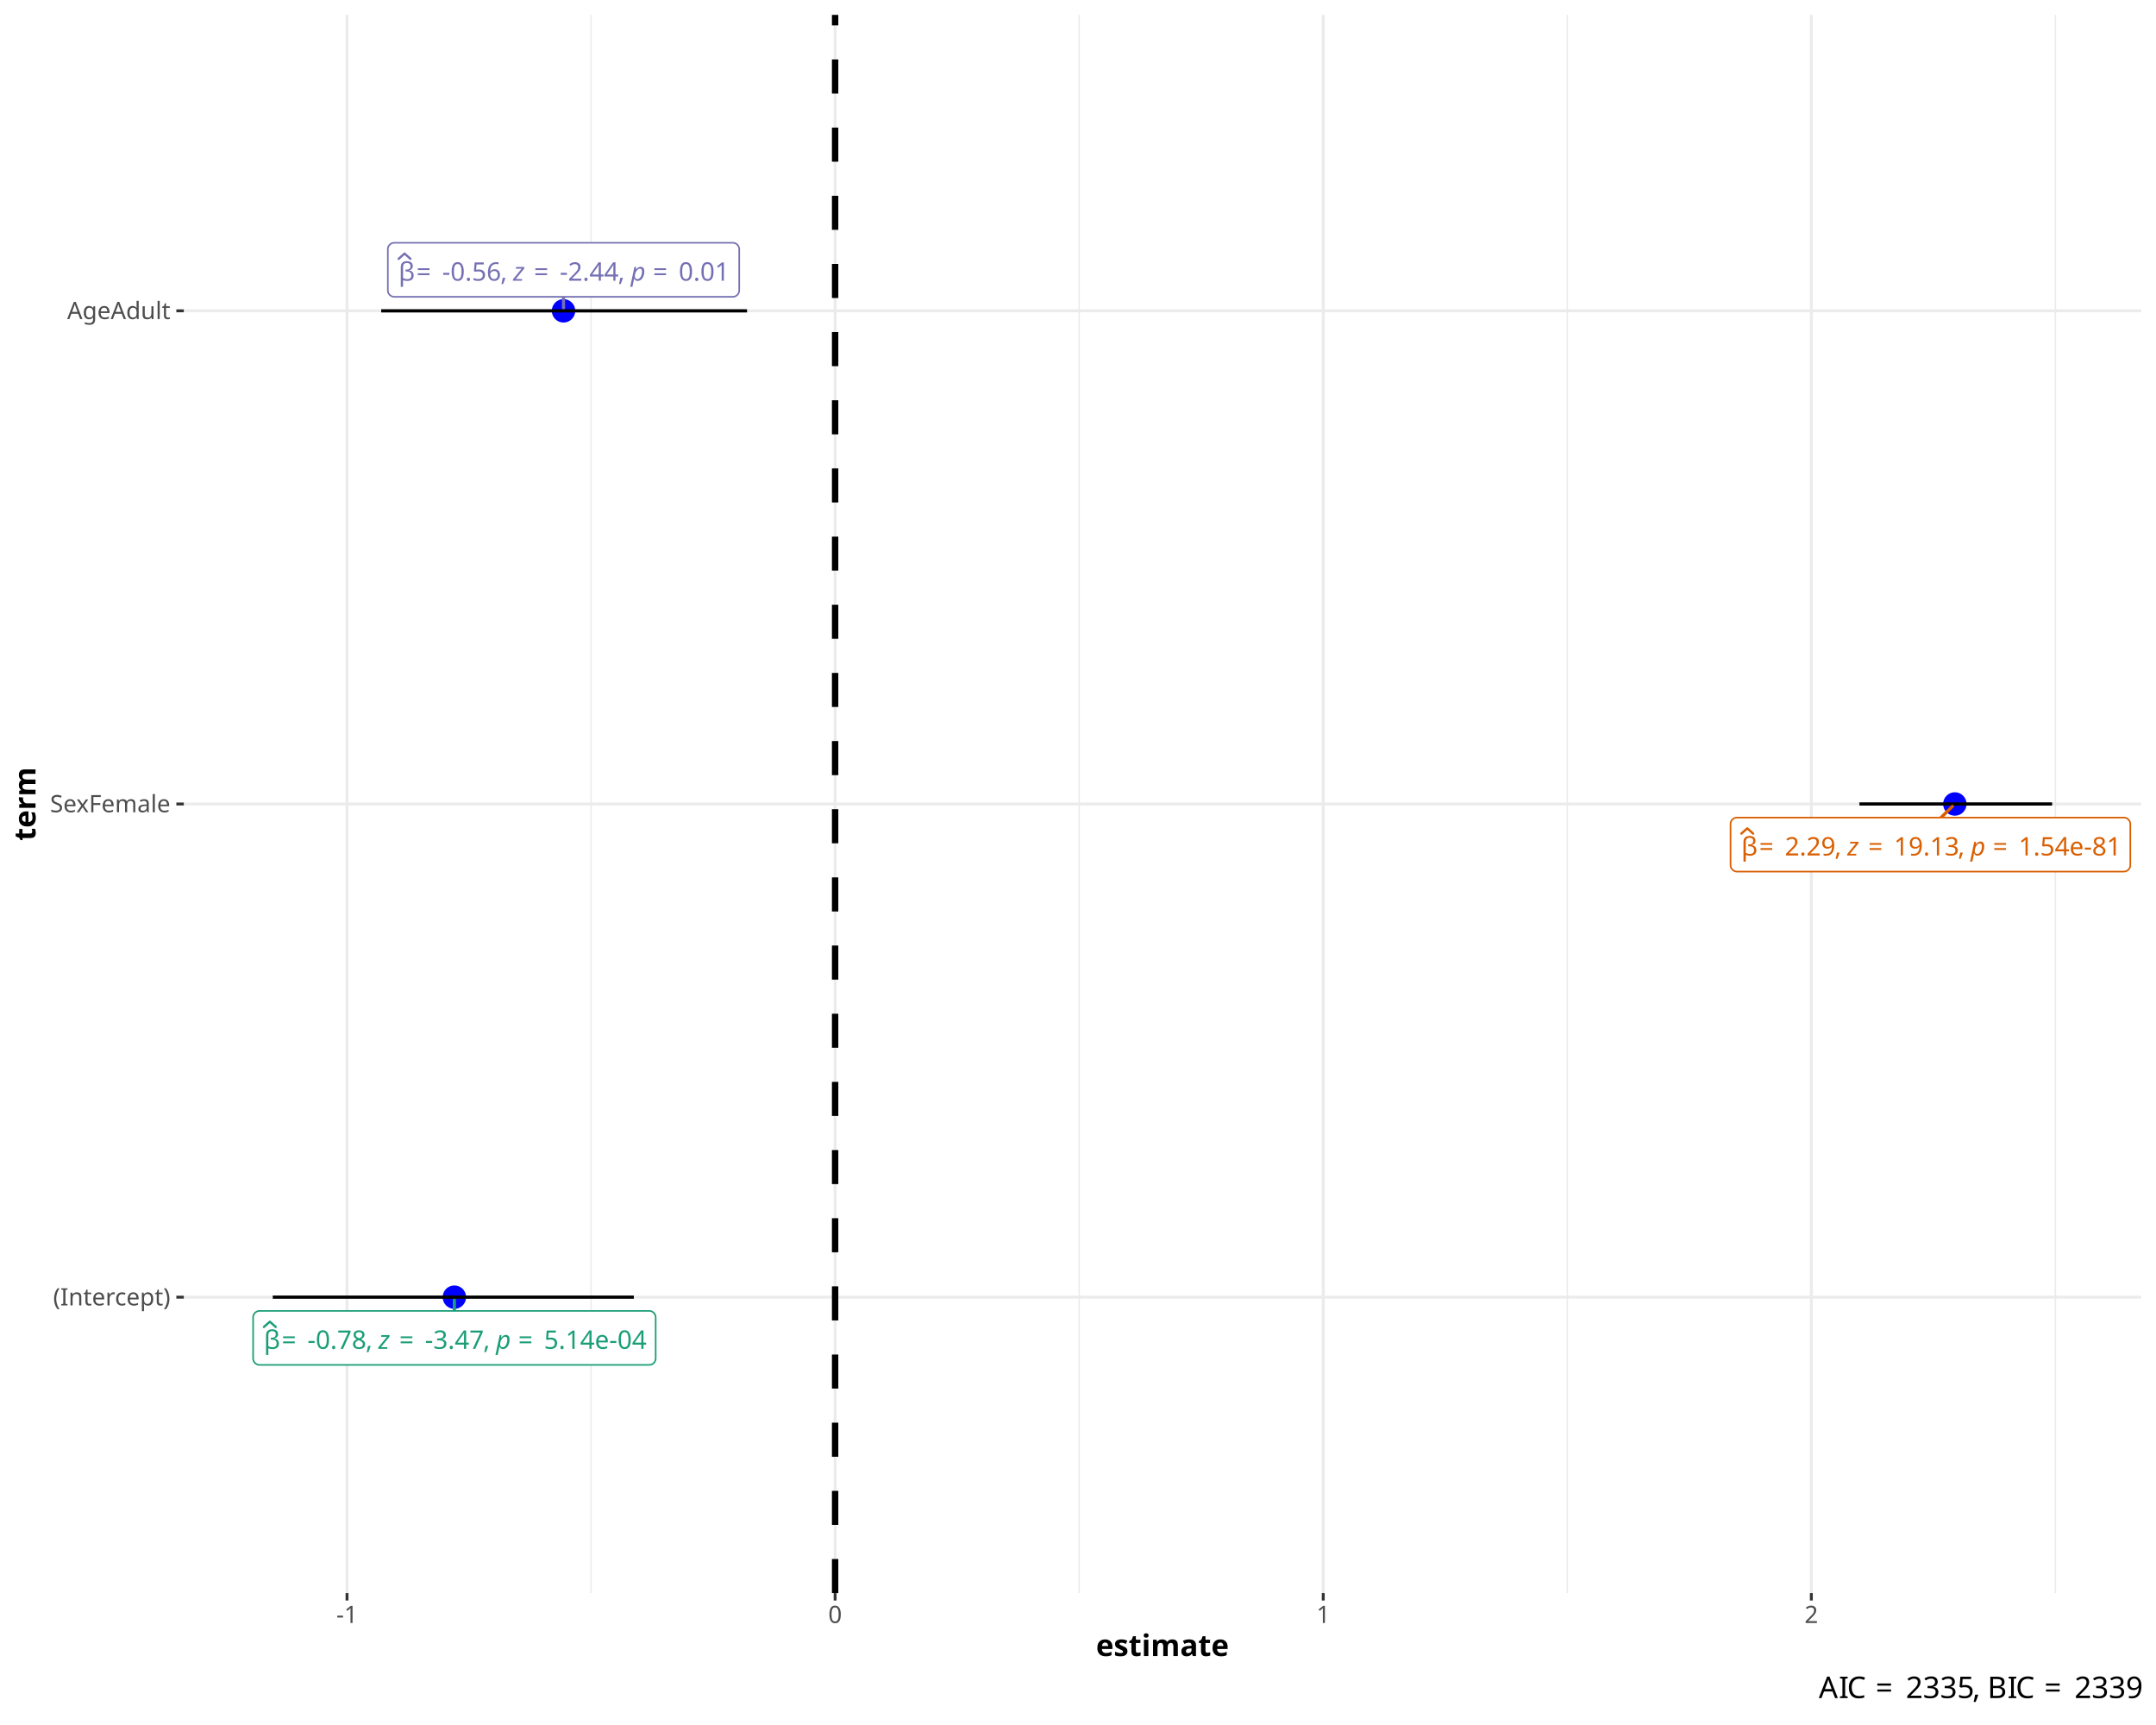
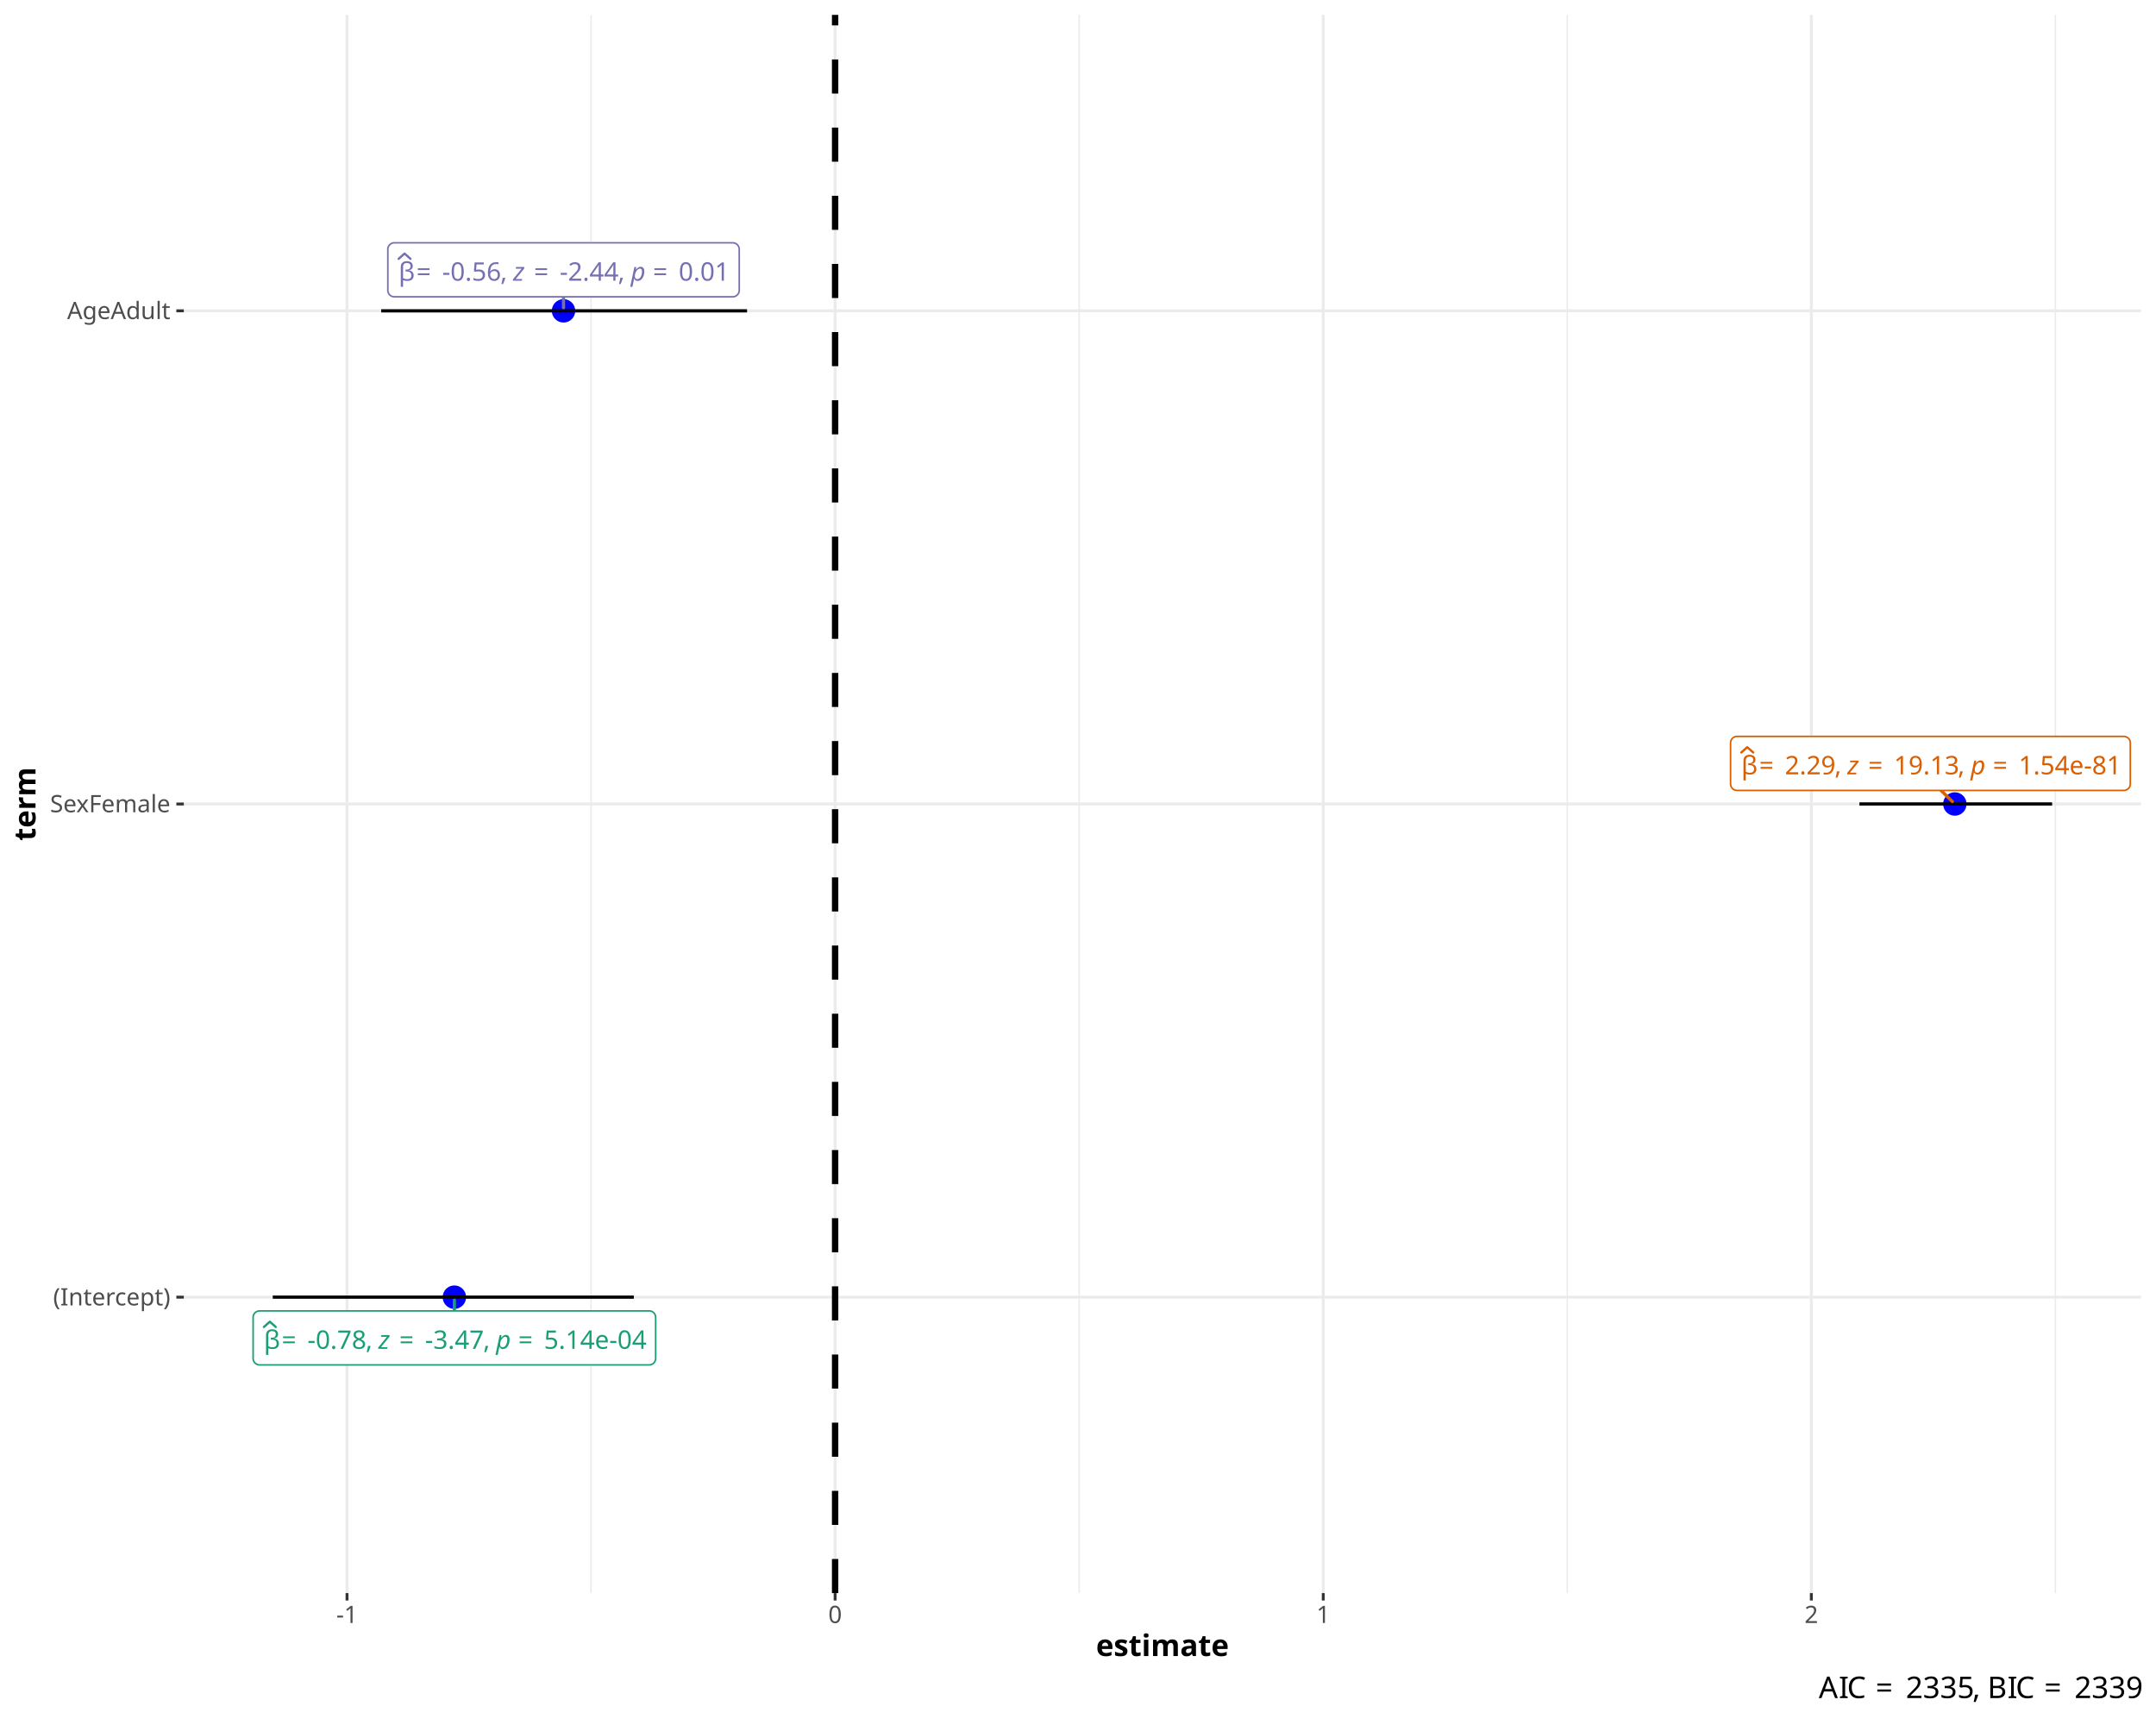
<svg xmlns="http://www.w3.org/2000/svg" class="svglite" data-engine-version="2.0" width="720.00pt" height="576.00pt" viewBox="0 0 720.00 576.00">
  <defs>
    <style type="text/css">
    .svglite line, .svglite polyline, .svglite polygon, .svglite path, .svglite rect, .svglite circle {
      fill: none;
      stroke: #000000;
      stroke-linecap: round;
      stroke-linejoin: round;
      stroke-miterlimit: 10.00;
    }
  </style>
  </defs>
  <rect width="100%" height="100%" style="stroke: none; fill: #FFFFFF;" />
  <defs>
    <clipPath id="cpMC4wMHw3MjAuMDB8MC4wMHw1NzYuMDA=">
      <rect x="0.00" y="0.00" width="720.00" height="576.00" />
    </clipPath>
  </defs>
  <g clip-path="url(#cpMC4wMHw3MjAuMDB8MC4wMHw1NzYuMDA=)">
    <rect x="0.00" y="0.00" width="720.00" height="576.00" style="stroke-width: 0.97; stroke: #FFFFFF; fill: #FFFFFF;" />
  </g>
  <defs>
    <clipPath id="cpNjEuMzh8NzE1LjAyfDQuOTh8NTMxLjk1">
      <rect x="61.38" y="4.98" width="653.64" height="526.97" />
    </clipPath>
  </defs>
  <g clip-path="url(#cpNjEuMzh8NzE1LjAyfDQuOTh8NTMxLjk1)">
    <rect x="61.38" y="4.98" width="653.64" height="526.97" style="stroke-width: 0.97; stroke: none; fill: #FFFFFF;" />
    <polyline points="197.39,531.95 197.39,4.98 " style="stroke-width: 0.48; stroke: #EBEBEB; stroke-linecap: butt;" />
    <polyline points="360.40,531.95 360.40,4.98 " style="stroke-width: 0.48; stroke: #EBEBEB; stroke-linecap: butt;" />
    <polyline points="523.40,531.95 523.40,4.98 " style="stroke-width: 0.48; stroke: #EBEBEB; stroke-linecap: butt;" />
    <polyline points="686.40,531.95 686.40,4.98 " style="stroke-width: 0.48; stroke: #EBEBEB; stroke-linecap: butt;" />
    <polyline points="61.38,433.14 715.02,433.14 " style="stroke-width: 0.97; stroke: #EBEBEB; stroke-linecap: butt;" />
    <polyline points="61.38,268.46 715.02,268.46 " style="stroke-width: 0.97; stroke: #EBEBEB; stroke-linecap: butt;" />
    <polyline points="61.38,103.79 715.02,103.79 " style="stroke-width: 0.97; stroke: #EBEBEB; stroke-linecap: butt;" />
    <polyline points="115.89,531.95 115.89,4.98 " style="stroke-width: 0.97; stroke: #EBEBEB; stroke-linecap: butt;" />
    <polyline points="278.89,531.95 278.89,4.98 " style="stroke-width: 0.97; stroke: #EBEBEB; stroke-linecap: butt;" />
    <polyline points="441.90,531.95 441.90,4.98 " style="stroke-width: 0.97; stroke: #EBEBEB; stroke-linecap: butt;" />
    <polyline points="604.90,531.95 604.90,4.98 " style="stroke-width: 0.97; stroke: #EBEBEB; stroke-linecap: butt;" />
    <circle cx="151.74" cy="433.14" r="3.56" style="stroke-width: 0.71; stroke: #0000FF; fill: #0000FF;" />
    <circle cx="652.82" cy="268.46" r="3.56" style="stroke-width: 0.71; stroke: #0000FF; fill: #0000FF;" />
    <circle cx="188.19" cy="103.79" r="3.56" style="stroke-width: 0.71; stroke: #0000FF; fill: #0000FF;" />
    <polyline points="211.67,433.14 211.67,433.14 " style="stroke-width: 1.07; stroke-linecap: butt;" />
    <polyline points="211.67,433.14 91.09,433.14 " style="stroke-width: 1.07; stroke-linecap: butt;" />
    <polyline points="91.09,433.14 91.09,433.14 " style="stroke-width: 1.07; stroke-linecap: butt;" />
    <polyline points="685.31,268.46 685.31,268.46 " style="stroke-width: 1.07; stroke-linecap: butt;" />
    <polyline points="685.31,268.46 620.96,268.46 " style="stroke-width: 1.07; stroke-linecap: butt;" />
    <polyline points="620.96,268.46 620.96,268.46 " style="stroke-width: 1.07; stroke-linecap: butt;" />
    <polyline points="249.48,103.79 249.48,103.79 " style="stroke-width: 1.07; stroke-linecap: butt;" />
    <polyline points="249.48,103.79 127.30,103.79 " style="stroke-width: 1.07; stroke-linecap: butt;" />
    <polyline points="127.30,103.79 127.30,103.79 " style="stroke-width: 1.07; stroke-linecap: butt;" />
    <line x1="278.89" y1="531.95" x2="278.89" y2="4.98" style="stroke-width: 2.13; stroke-dasharray: 11.38,11.38; stroke-linecap: butt;" />
    <line x1="151.74" y1="437.73" x2="151.74" y2="434.18" style="stroke-width: 1.07; stroke: #1B9E77;" />
-     <line x1="648.20" y1="273.00" x2="652.00" y2="269.27" style="stroke-width: 1.07; stroke: #D95F02;" />
+     <line x1="648.20" y1="263.93" x2="652.00" y2="267.66" style="stroke-width: 1.07; stroke: #D95F02;" />
    <line x1="188.19" y1="99.11" x2="188.19" y2="102.75" style="stroke-width: 1.07; stroke: #7570B3;" />
    <polygon points="86.69,455.76 216.80,455.76 216.72,455.76 217.06,455.74 217.40,455.68 217.73,455.55 218.03,455.38 218.30,455.16 218.53,454.90 218.71,454.60 218.85,454.28 218.93,453.95 218.96,453.60 218.96,453.60 218.96,439.89 218.96,439.89 218.93,439.54 218.85,439.20 218.71,438.88 218.53,438.59 218.30,438.33 218.03,438.11 217.73,437.93 217.40,437.81 217.06,437.74 216.80,437.73 86.69,437.73 86.95,437.74 86.60,437.73 86.25,437.77 85.92,437.87 85.61,438.02 85.32,438.21 85.07,438.45 84.86,438.73 84.70,439.04 84.59,439.37 84.53,439.71 84.53,439.89 84.53,453.60 84.53,453.43 84.53,453.77 84.59,454.12 84.70,454.45 84.86,454.76 85.07,455.03 85.32,455.27 85.61,455.47 85.92,455.62 86.25,455.72 86.60,455.76 " style="stroke-width: 0.53; stroke: #1B9E77; fill: #FFFFFF;" />
    <text x="88.13" y="450.39" style="font-size: 8.54px; fill: #1B9E77; font-family: sans;" textLength="3.96px" lengthAdjust="spacingAndGlyphs">β</text>
    <polyline points="88.13,443.09 90.11,441.33 92.09,443.09 " style="stroke-width: 0.75; stroke: #1B9E77;" />
    <text x="94.06" y="450.39" style="font-size: 8.54px; fill: #1B9E77; font-family: sans;" textLength="6.63px" lengthAdjust="spacingAndGlyphs">=</text>
    <text x="102.66" y="450.39" style="font-size: 8.54px; fill: #1B9E77; font-family: sans;" textLength="19.46px" lengthAdjust="spacingAndGlyphs">-0.78</text>
    <text x="122.12" y="450.39" style="font-size: 8.54px; fill: #1B9E77; font-family: sans;" textLength="2.14px" lengthAdjust="spacingAndGlyphs">,</text>
    <text x="124.26" y="450.39" style="font-size: 8.54px; fill: #1B9E77; font-family: sans;" textLength="2.14px" lengthAdjust="spacingAndGlyphs"> </text>
    <text x="126.39" y="450.39" style="font-size: 8.54px; font-style: italic; fill: #1B9E77; font-family: sans;" textLength="4.27px" lengthAdjust="spacingAndGlyphs">z</text>
    <text x="133.32" y="450.39" style="font-size: 8.54px; fill: #1B9E77; font-family: sans;" textLength="6.63px" lengthAdjust="spacingAndGlyphs">=</text>
    <text x="141.92" y="450.39" style="font-size: 8.54px; fill: #1B9E77; font-family: sans;" textLength="19.46px" lengthAdjust="spacingAndGlyphs">-3.47</text>
    <text x="161.38" y="450.39" style="font-size: 8.54px; fill: #1B9E77; font-family: sans;" textLength="2.14px" lengthAdjust="spacingAndGlyphs">,</text>
    <text x="163.51" y="450.39" style="font-size: 8.54px; fill: #1B9E77; font-family: sans;" textLength="2.14px" lengthAdjust="spacingAndGlyphs"> </text>
    <text x="165.65" y="450.39" style="font-size: 8.54px; font-style: italic; fill: #1B9E77; font-family: sans;" textLength="4.75px" lengthAdjust="spacingAndGlyphs">p</text>
    <text x="173.06" y="450.39" style="font-size: 8.54px; fill: #1B9E77; font-family: sans;" textLength="6.63px" lengthAdjust="spacingAndGlyphs">=</text>
    <text x="181.66" y="450.39" style="font-size: 8.54px; fill: #1B9E77; font-family: sans;" textLength="33.70px" lengthAdjust="spacingAndGlyphs">5.14e-04</text>
-     <polygon points="580.08,291.03 709.26,291.03 709.17,291.03 709.52,291.01 709.86,290.94 710.18,290.82 710.49,290.65 710.75,290.43 710.99,290.17 711.17,289.87 711.31,289.55 711.39,289.22 711.42,288.87 711.42,288.87 711.42,275.16 711.42,275.16 711.39,274.81 711.31,274.47 711.17,274.15 710.99,273.86 710.75,273.60 710.49,273.38 710.18,273.20 709.86,273.08 709.52,273.01 709.26,273.00 580.08,273.00 580.34,273.01 579.99,273.00 579.65,273.04 579.31,273.14 579.00,273.29 578.71,273.48 578.46,273.72 578.25,274.00 578.09,274.31 577.98,274.64 577.93,274.98 577.92,275.16 577.92,288.87 577.93,288.70 577.93,289.04 577.98,289.39 578.09,289.72 578.25,290.02 578.46,290.30 578.71,290.54 579.00,290.74 579.31,290.89 579.65,290.99 579.99,291.03 " style="stroke-width: 0.53; stroke: #D95F02; fill: #FFFFFF;" />
-     <text x="581.52" y="285.66" style="font-size: 8.54px; fill: #D95F02; font-family: sans;" textLength="3.96px" lengthAdjust="spacingAndGlyphs">β</text>
-     <polyline points="581.52,278.36 583.50,276.60 585.48,278.36 " style="stroke-width: 0.75; stroke: #D95F02;" />
-     <text x="587.45" y="285.66" style="font-size: 8.54px; fill: #D95F02; font-family: sans;" textLength="6.63px" lengthAdjust="spacingAndGlyphs">=</text>
-     <text x="596.06" y="285.66" style="font-size: 8.54px; fill: #D95F02; font-family: sans;" textLength="16.61px" lengthAdjust="spacingAndGlyphs">2.29</text>
-     <text x="612.67" y="285.66" style="font-size: 8.54px; fill: #D95F02; font-family: sans;" textLength="2.14px" lengthAdjust="spacingAndGlyphs">,</text>
-     <text x="614.81" y="285.66" style="font-size: 8.54px; fill: #D95F02; font-family: sans;" textLength="2.14px" lengthAdjust="spacingAndGlyphs"> </text>
-     <text x="616.94" y="285.66" style="font-size: 8.54px; font-style: italic; fill: #D95F02; font-family: sans;" textLength="4.27px" lengthAdjust="spacingAndGlyphs">z</text>
-     <text x="623.87" y="285.66" style="font-size: 8.54px; fill: #D95F02; font-family: sans;" textLength="6.63px" lengthAdjust="spacingAndGlyphs">=</text>
-     <text x="632.47" y="285.66" style="font-size: 8.54px; fill: #D95F02; font-family: sans;" textLength="21.36px" lengthAdjust="spacingAndGlyphs">19.13</text>
-     <text x="653.83" y="285.66" style="font-size: 8.54px; fill: #D95F02; font-family: sans;" textLength="2.14px" lengthAdjust="spacingAndGlyphs">,</text>
-     <text x="655.97" y="285.66" style="font-size: 8.54px; fill: #D95F02; font-family: sans;" textLength="2.14px" lengthAdjust="spacingAndGlyphs"> </text>
-     <text x="658.10" y="285.66" style="font-size: 8.54px; font-style: italic; fill: #D95F02; font-family: sans;" textLength="4.75px" lengthAdjust="spacingAndGlyphs">p</text>
-     <text x="665.52" y="285.66" style="font-size: 8.54px; fill: #D95F02; font-family: sans;" textLength="6.63px" lengthAdjust="spacingAndGlyphs">=</text>
-     <text x="674.12" y="285.66" style="font-size: 8.54px; fill: #D95F02; font-family: sans;" textLength="33.70px" lengthAdjust="spacingAndGlyphs">1.54e-81</text>
-     <polygon points="131.68,99.11 244.71,99.11 244.62,99.10 244.97,99.09 245.31,99.02 245.63,98.90 245.93,98.72 246.20,98.50 246.43,98.24 246.62,97.95 246.76,97.63 246.84,97.29 246.87,96.95 246.87,96.95 246.87,83.23 246.87,83.23 246.84,82.88 246.76,82.55 246.62,82.23 246.43,81.93 246.20,81.67 245.93,81.45 245.63,81.28 245.31,81.16 244.97,81.09 244.71,81.07 131.68,81.07 131.94,81.09 131.59,81.07 131.25,81.11 130.91,81.21 130.60,81.36 130.31,81.56 130.06,81.80 129.85,82.08 129.69,82.38 129.58,82.71 129.52,83.06 129.52,83.23 129.52,96.95 129.52,96.77 129.52,97.12 129.58,97.46 129.69,97.79 129.85,98.10 130.06,98.38 130.31,98.62 130.60,98.82 130.91,98.96 131.25,99.06 131.59,99.10 " style="stroke-width: 0.53; stroke: #7570B3; fill: #FFFFFF;" />
+     <polygon points="580.08,263.93 709.26,263.93 709.17,263.93 709.52,263.92 709.86,263.85 710.18,263.72 710.49,263.55 710.75,263.33 710.99,263.07 711.17,262.78 711.31,262.46 711.39,262.12 711.42,261.77 711.42,261.77 711.42,248.06 711.42,248.06 711.39,247.71 711.31,247.37 711.17,247.05 710.99,246.76 710.75,246.50 710.49,246.28 710.18,246.11 709.86,245.98 709.52,245.91 709.26,245.90 580.08,245.90 580.34,245.91 579.99,245.90 579.65,245.94 579.31,246.04 579.00,246.19 578.71,246.38 578.46,246.63 578.25,246.90 578.09,247.21 577.98,247.54 577.93,247.88 577.92,248.06 577.92,261.77 577.93,261.60 577.93,261.95 577.98,262.29 578.09,262.62 578.25,262.93 578.46,263.20 578.71,263.45 579.00,263.64 579.31,263.79 579.65,263.89 579.99,263.93 " style="stroke-width: 0.53; stroke: #D95F02; fill: #FFFFFF;" />
+     <text x="581.52" y="258.56" style="font-size: 8.54px; fill: #D95F02; font-family: sans;" textLength="3.96px" lengthAdjust="spacingAndGlyphs">β</text>
+     <polyline points="581.52,251.26 583.50,249.50 585.48,251.26 " style="stroke-width: 0.75; stroke: #D95F02;" />
+     <text x="587.45" y="258.56" style="font-size: 8.54px; fill: #D95F02; font-family: sans;" textLength="6.63px" lengthAdjust="spacingAndGlyphs">=</text>
+     <text x="596.06" y="258.56" style="font-size: 8.54px; fill: #D95F02; font-family: sans;" textLength="16.61px" lengthAdjust="spacingAndGlyphs">2.29</text>
+     <text x="612.67" y="258.56" style="font-size: 8.54px; fill: #D95F02; font-family: sans;" textLength="2.14px" lengthAdjust="spacingAndGlyphs">,</text>
+     <text x="614.81" y="258.56" style="font-size: 8.54px; fill: #D95F02; font-family: sans;" textLength="2.14px" lengthAdjust="spacingAndGlyphs"> </text>
+     <text x="616.94" y="258.56" style="font-size: 8.54px; font-style: italic; fill: #D95F02; font-family: sans;" textLength="4.27px" lengthAdjust="spacingAndGlyphs">z</text>
+     <text x="623.87" y="258.56" style="font-size: 8.54px; fill: #D95F02; font-family: sans;" textLength="6.63px" lengthAdjust="spacingAndGlyphs">=</text>
+     <text x="632.47" y="258.56" style="font-size: 8.54px; fill: #D95F02; font-family: sans;" textLength="21.36px" lengthAdjust="spacingAndGlyphs">19.13</text>
+     <text x="653.83" y="258.56" style="font-size: 8.54px; fill: #D95F02; font-family: sans;" textLength="2.14px" lengthAdjust="spacingAndGlyphs">,</text>
+     <text x="655.97" y="258.56" style="font-size: 8.54px; fill: #D95F02; font-family: sans;" textLength="2.14px" lengthAdjust="spacingAndGlyphs"> </text>
+     <text x="658.10" y="258.56" style="font-size: 8.54px; font-style: italic; fill: #D95F02; font-family: sans;" textLength="4.75px" lengthAdjust="spacingAndGlyphs">p</text>
+     <text x="665.52" y="258.56" style="font-size: 8.54px; fill: #D95F02; font-family: sans;" textLength="6.63px" lengthAdjust="spacingAndGlyphs">=</text>
+     <text x="674.12" y="258.56" style="font-size: 8.54px; fill: #D95F02; font-family: sans;" textLength="33.70px" lengthAdjust="spacingAndGlyphs">1.54e-81</text>
+     <polygon points="131.68,99.11 244.71,99.11 244.62,99.10 244.97,99.09 245.31,99.02 245.63,98.90 245.93,98.72 246.20,98.50 246.43,98.24 246.62,97.95 246.76,97.63 246.84,97.29 246.87,96.95 246.87,96.95 246.87,83.23 246.87,83.23 246.84,82.88 246.76,82.55 246.62,82.23 246.43,81.93 246.20,81.67 245.93,81.45 245.63,81.28 245.31,81.16 244.97,81.09 244.71,81.07 131.68,81.07 131.94,81.09 131.59,81.07 131.25,81.11 130.91,81.21 130.60,81.36 130.31,81.56 130.06,81.80 129.85,82.08 129.69,82.38 129.58,82.71 129.52,83.06 129.52,83.23 129.52,96.95 129.52,96.77 129.52,97.12 129.58,97.46 129.69,97.79 129.85,98.10 130.06,98.38 130.31,98.62 130.60,98.82 130.91,98.97 131.25,99.06 131.59,99.10 " style="stroke-width: 0.53; stroke: #7570B3; fill: #FFFFFF;" />
    <text x="133.12" y="93.73" style="font-size: 8.54px; fill: #7570B3; font-family: sans;" textLength="3.96px" lengthAdjust="spacingAndGlyphs">β</text>
    <polyline points="133.12,86.43 135.10,84.67 137.08,86.43 " style="stroke-width: 0.75; stroke: #7570B3;" />
    <text x="139.05" y="93.73" style="font-size: 8.54px; fill: #7570B3; font-family: sans;" textLength="6.63px" lengthAdjust="spacingAndGlyphs">=</text>
    <text x="147.66" y="93.73" style="font-size: 8.54px; fill: #7570B3; font-family: sans;" textLength="19.46px" lengthAdjust="spacingAndGlyphs">-0.56</text>
    <text x="167.11" y="93.73" style="font-size: 8.54px; fill: #7570B3; font-family: sans;" textLength="2.14px" lengthAdjust="spacingAndGlyphs">,</text>
    <text x="169.25" y="93.73" style="font-size: 8.54px; fill: #7570B3; font-family: sans;" textLength="2.14px" lengthAdjust="spacingAndGlyphs"> </text>
    <text x="171.38" y="93.73" style="font-size: 8.54px; font-style: italic; fill: #7570B3; font-family: sans;" textLength="4.27px" lengthAdjust="spacingAndGlyphs">z</text>
    <text x="178.31" y="93.73" style="font-size: 8.54px; fill: #7570B3; font-family: sans;" textLength="6.63px" lengthAdjust="spacingAndGlyphs">=</text>
    <text x="186.91" y="93.73" style="font-size: 8.54px; fill: #7570B3; font-family: sans;" textLength="19.46px" lengthAdjust="spacingAndGlyphs">-2.44</text>
    <text x="206.37" y="93.73" style="font-size: 8.54px; fill: #7570B3; font-family: sans;" textLength="2.14px" lengthAdjust="spacingAndGlyphs">,</text>
    <text x="208.50" y="93.73" style="font-size: 8.54px; fill: #7570B3; font-family: sans;" textLength="2.14px" lengthAdjust="spacingAndGlyphs"> </text>
    <text x="210.64" y="93.73" style="font-size: 8.54px; font-style: italic; fill: #7570B3; font-family: sans;" textLength="4.75px" lengthAdjust="spacingAndGlyphs">p</text>
    <text x="218.05" y="93.73" style="font-size: 8.54px; fill: #7570B3; font-family: sans;" textLength="6.63px" lengthAdjust="spacingAndGlyphs">=</text>
    <text x="226.65" y="93.73" style="font-size: 8.54px; fill: #7570B3; font-family: sans;" textLength="16.61px" lengthAdjust="spacingAndGlyphs">0.01</text>
  </g>
  <g clip-path="url(#cpMC4wMHw3MjAuMDB8MC4wMHw1NzYuMDA=)">
    <text x="56.90" y="435.89" text-anchor="end" style="font-size: 8.00px; fill: #4D4D4D; font-family: sans;" textLength="36.46px" lengthAdjust="spacingAndGlyphs">(Intercept)</text>
    <text x="56.90" y="271.22" text-anchor="end" style="font-size: 8.00px; fill: #4D4D4D; font-family: sans;" textLength="40.47px" lengthAdjust="spacingAndGlyphs">SexFemale</text>
    <text x="56.90" y="106.54" text-anchor="end" style="font-size: 8.00px; fill: #4D4D4D; font-family: sans;" textLength="32.47px" lengthAdjust="spacingAndGlyphs">AgeAdult</text>
    <polyline points="58.89,433.14 61.38,433.14 " style="stroke-width: 0.97; stroke: #333333; stroke-linecap: butt;" />
    <polyline points="58.89,268.46 61.38,268.46 " style="stroke-width: 0.97; stroke: #333333; stroke-linecap: butt;" />
    <polyline points="58.89,103.79 61.38,103.79 " style="stroke-width: 0.97; stroke: #333333; stroke-linecap: butt;" />
    <polyline points="115.89,534.44 115.89,531.95 " style="stroke-width: 0.97; stroke: #333333; stroke-linecap: butt;" />
    <polyline points="278.89,534.44 278.89,531.95 " style="stroke-width: 0.97; stroke: #333333; stroke-linecap: butt;" />
    <polyline points="441.90,534.44 441.90,531.95 " style="stroke-width: 0.97; stroke: #333333; stroke-linecap: butt;" />
    <polyline points="604.90,534.44 604.90,531.95 " style="stroke-width: 0.97; stroke: #333333; stroke-linecap: butt;" />
    <text x="115.89" y="541.94" text-anchor="middle" style="font-size: 8.00px; fill: #4D4D4D; font-family: sans;" textLength="7.11px" lengthAdjust="spacingAndGlyphs">-1</text>
    <text x="278.89" y="541.94" text-anchor="middle" style="font-size: 8.00px; fill: #4D4D4D; font-family: sans;" textLength="4.45px" lengthAdjust="spacingAndGlyphs">0</text>
    <text x="441.90" y="541.94" text-anchor="middle" style="font-size: 8.00px; fill: #4D4D4D; font-family: sans;" textLength="4.45px" lengthAdjust="spacingAndGlyphs">1</text>
    <text x="604.90" y="541.94" text-anchor="middle" style="font-size: 8.00px; fill: #4D4D4D; font-family: sans;" textLength="4.45px" lengthAdjust="spacingAndGlyphs">2</text>
    <text x="388.20" y="552.97" text-anchor="middle" style="font-size: 10.00px; font-weight: bold; font-family: sans;" textLength="37.80px" lengthAdjust="spacingAndGlyphs">estimate</text>
    <text transform="translate(11.86,268.46) rotate(-90)" text-anchor="middle" style="font-size: 10.00px; font-weight: bold; font-family: sans;" textLength="20.00px" lengthAdjust="spacingAndGlyphs">term</text>
    <text x="607.38" y="567.01" style="font-size: 10.00px; font-family: sans;" textLength="6.67px" lengthAdjust="spacingAndGlyphs">A</text>
    <text x="614.05" y="567.01" style="font-size: 10.00px; font-family: sans;" textLength="2.78px" lengthAdjust="spacingAndGlyphs">I</text>
    <text x="616.83" y="567.01" style="font-size: 10.00px; font-family: sans;" textLength="7.22px" lengthAdjust="spacingAndGlyphs">C</text>
    <text x="626.37" y="567.01" style="font-size: 10.00px; font-family: sans;" textLength="7.76px" lengthAdjust="spacingAndGlyphs">=</text>
    <text x="636.45" y="567.01" style="font-size: 10.00px; font-family: sans;" textLength="22.25px" lengthAdjust="spacingAndGlyphs">2335</text>
    <text x="658.70" y="567.01" style="font-size: 10.00px; font-family: sans;" textLength="2.50px" lengthAdjust="spacingAndGlyphs">,</text>
    <text x="661.20" y="567.01" style="font-size: 10.00px; font-family: sans;" textLength="2.50px" lengthAdjust="spacingAndGlyphs"> </text>
    <text x="663.70" y="567.01" style="font-size: 10.00px; font-family: sans;" textLength="6.67px" lengthAdjust="spacingAndGlyphs">B</text>
    <text x="670.37" y="567.01" style="font-size: 10.00px; font-family: sans;" textLength="2.78px" lengthAdjust="spacingAndGlyphs">I</text>
    <text x="673.15" y="567.01" style="font-size: 10.00px; font-family: sans;" textLength="7.22px" lengthAdjust="spacingAndGlyphs">C</text>
    <text x="682.69" y="567.01" style="font-size: 10.00px; font-family: sans;" textLength="7.76px" lengthAdjust="spacingAndGlyphs">=</text>
    <text x="692.77" y="567.01" style="font-size: 10.00px; font-family: sans;" textLength="22.25px" lengthAdjust="spacingAndGlyphs">2339</text>
  </g>
</svg>
